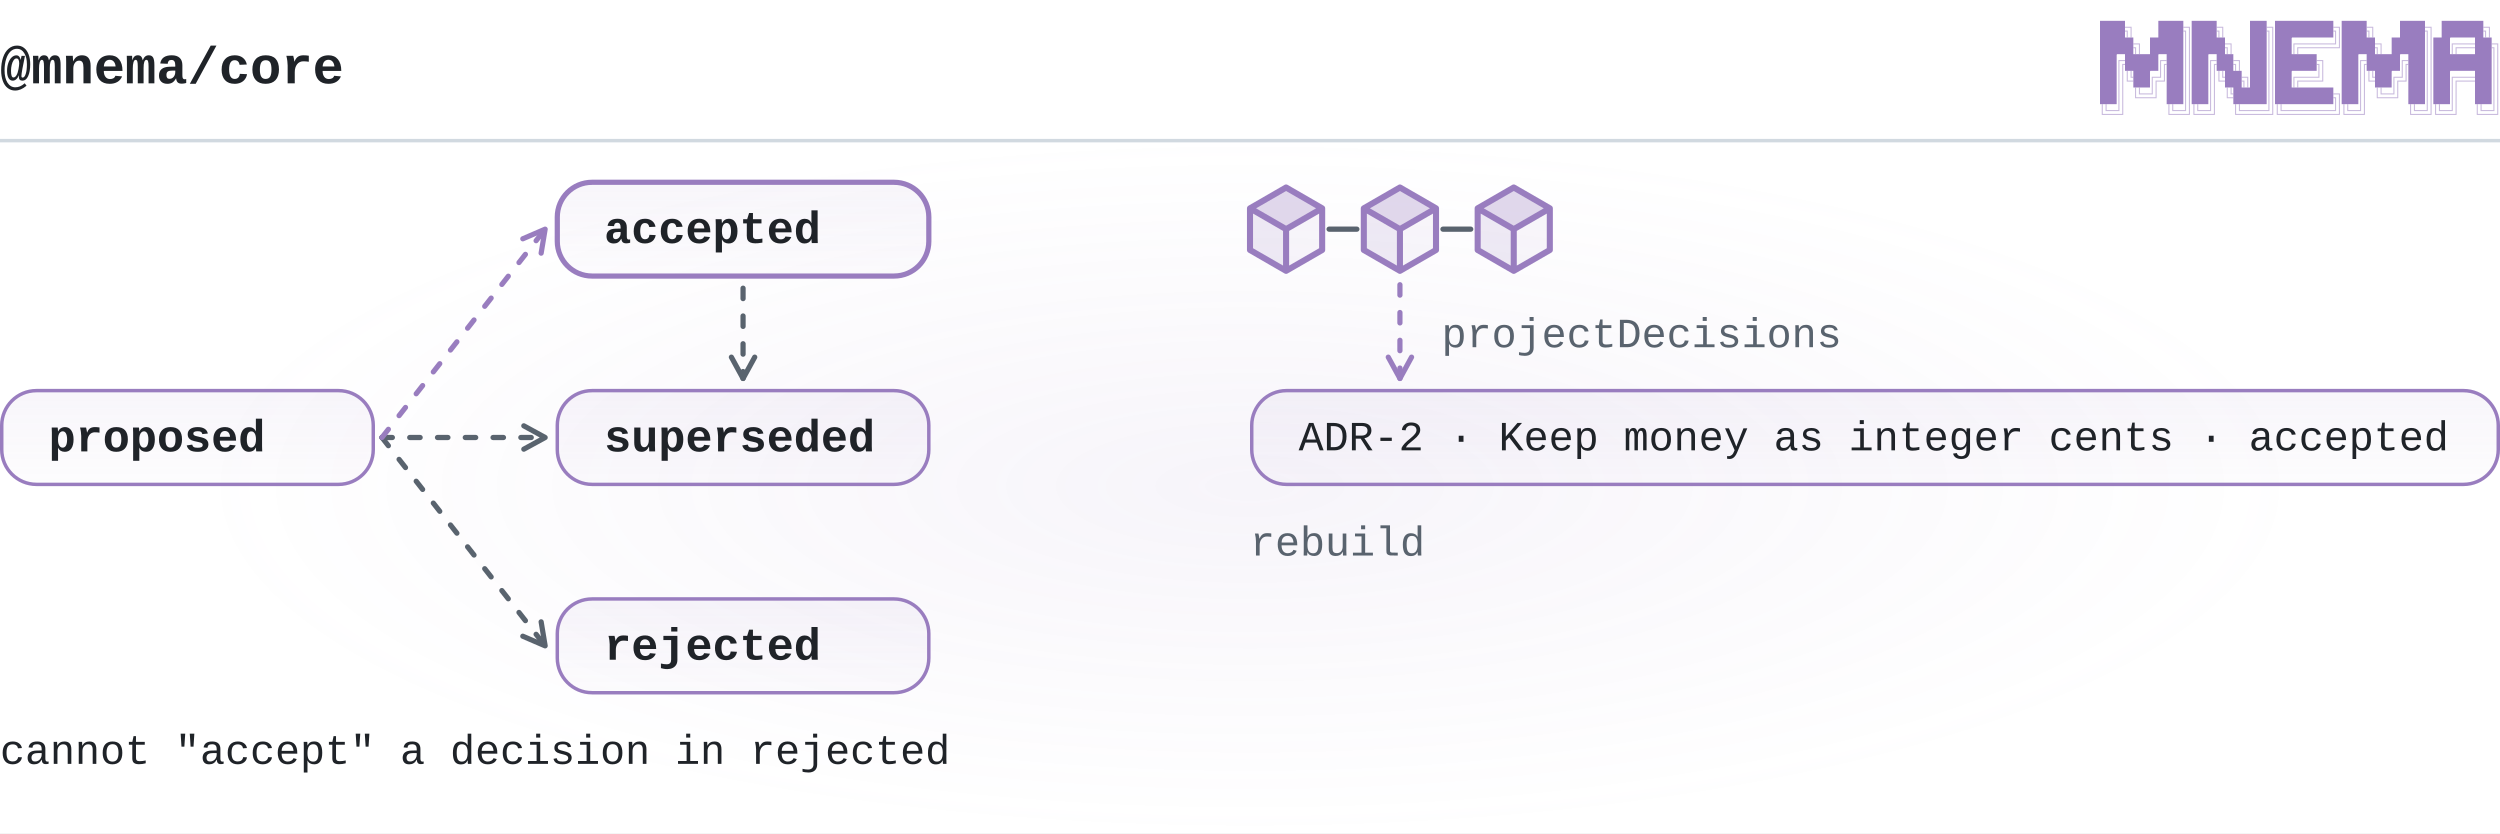
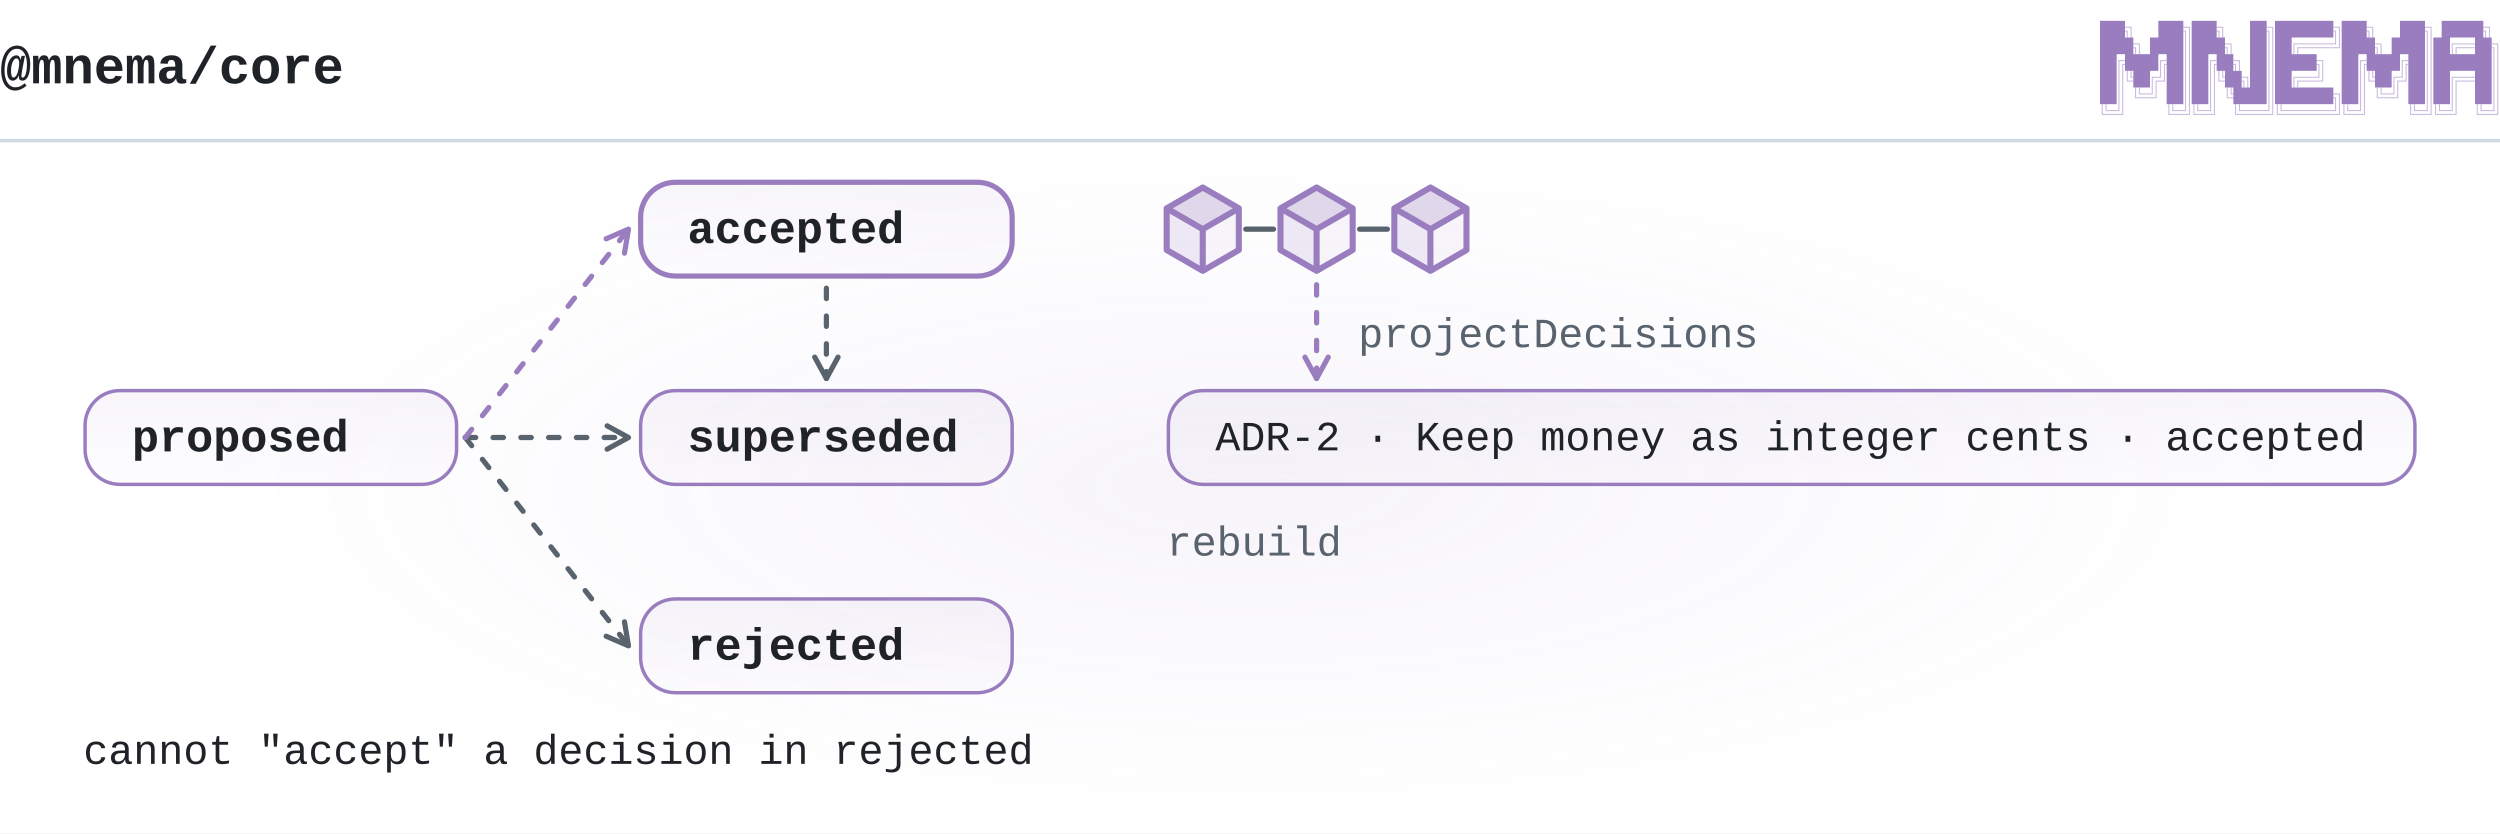
<svg xmlns="http://www.w3.org/2000/svg" width="100%" viewBox="0 0 720 240" role="img" aria-label="The mnema work domain: the gate over the SHAPE of a change, projections, identity, and queries. Depends on @mnema/chain.">
  <style>
.a{animation-duration:11s;animation-iteration-count:infinite;animation-timing-function:ease-in-out}
@keyframes k0{0%{opacity:0}1.82%{opacity:0}4.55%{opacity:1}90.91%{opacity:1}93.64%{opacity:0}100%{opacity:0}}
@keyframes k1{0%{stroke:#59636e}21.82%{stroke:#59636e}24.55%{stroke:#997dbf}90.91%{stroke:#997dbf}93.64%{stroke:#59636e}100%{stroke:#59636e}}
- @keyframes k2{0%{transform:translate(110px,126px)}24.55%{transform:translate(110px,126px)}30.91%{transform:translate(157px,66px)}31.82%{transform:translate(157px,66px)}32.73%{transform:translate(110px,126px)}100%{transform:translate(110px,126px)}}
+ @keyframes k2{0%{transform:translate(134px,126px)}24.55%{transform:translate(134px,126px)}30.91%{transform:translate(181px,66px)}31.82%{transform:translate(181px,66px)}32.73%{transform:translate(134px,126px)}100%{transform:translate(134px,126px)}}
@keyframes k3{0%{opacity:0}24.55%{opacity:0}25.64%{opacity:1}29.82%{opacity:1}31.36%{opacity:0}100%{opacity:0}}
@keyframes k4{0%{stroke-dashoffset:76.22}20.91%{stroke-dashoffset:76.22}25.45%{stroke-dashoffset:0}29.55%{stroke-dashoffset:0}30.45%{stroke-dashoffset:76.22}100%{stroke-dashoffset:76.22}}
@keyframes k5{0%{opacity:0}20.91%{opacity:0}22.73%{opacity:1}27.27%{opacity:1}29.09%{opacity:0}100%{opacity:0}}
@keyframes k6{0%{opacity:0}16.36%{opacity:0}19.09%{opacity:1}35.45%{opacity:1}38.18%{opacity:0}100%{opacity:0}}
@keyframes k7{0%{opacity:0}29.09%{opacity:0}31.82%{opacity:1}90.91%{opacity:1}93.64%{opacity:0}100%{opacity:0}}
@keyframes k8{0%{opacity:0}30.91%{opacity:0}33.64%{opacity:1}90.91%{opacity:1}93.64%{opacity:0}100%{opacity:0}}
@keyframes k9{0%{opacity:0}30.91%{opacity:0}32.27%{opacity:1}36.82%{opacity:0}100%{opacity:0}}
- @keyframes k10{0%{transform:translate(319px,186px)}40.91%{transform:translate(319px,186px)}47.27%{transform:translate(271px,186px)}48.18%{transform:translate(271px,186px)}49.09%{transform:translate(319px,186px)}100%{transform:translate(319px,186px)}}
+ @keyframes k10{0%{transform:translate(343px,186px)}40.91%{transform:translate(343px,186px)}47.27%{transform:translate(295px,186px)}48.18%{transform:translate(295px,186px)}49.09%{transform:translate(343px,186px)}100%{transform:translate(343px,186px)}}
@keyframes k11{0%{opacity:0}40.91%{opacity:0}42%{opacity:1}46.18%{opacity:1}47.73%{opacity:0}100%{opacity:0}}
@keyframes k12{0%{opacity:0}38.18%{opacity:0}40.91%{opacity:1}55.45%{opacity:1}58.18%{opacity:0}100%{opacity:0}}
@keyframes k13{0%{opacity:0}38.18%{opacity:0}40.91%{opacity:1}55.45%{opacity:1}58.18%{opacity:0}100%{opacity:0}}
@keyframes k14{0%{stroke-dashoffset:48}37.27%{stroke-dashoffset:48}41.82%{stroke-dashoffset:0}45.91%{stroke-dashoffset:0}46.82%{stroke-dashoffset:48}100%{stroke-dashoffset:48}}
@keyframes k15{0%{opacity:0}37.27%{opacity:0}39.09%{opacity:1}43.64%{opacity:1}45.45%{opacity:0}100%{opacity:0}}
@keyframes k16{0%{opacity:0}38.18%{opacity:0}40.91%{opacity:1}55.45%{opacity:1}58.18%{opacity:0}100%{opacity:0}}
@keyframes k17{0%{opacity:0}45.45%{opacity:0}48.18%{opacity:1}55.45%{opacity:1}58.18%{opacity:0}100%{opacity:0}}
@keyframes k18{0%{opacity:0}43.64%{opacity:0}46.36%{opacity:1}90.91%{opacity:1}93.64%{opacity:0}100%{opacity:0}}
- @keyframes k19{0%{transform:translate(403.18px,82px)}60.91%{transform:translate(403.18px,82px)}67.27%{transform:translate(403.18px,109px)}68.18%{transform:translate(403.18px,109px)}69.09%{transform:translate(403.18px,82px)}100%{transform:translate(403.18px,82px)}}
+ @keyframes k19{0%{transform:translate(379.18px,82px)}60.91%{transform:translate(379.18px,82px)}67.27%{transform:translate(379.18px,109px)}68.18%{transform:translate(379.18px,109px)}69.09%{transform:translate(379.18px,82px)}100%{transform:translate(379.18px,82px)}}
@keyframes k20{0%{opacity:0}60.91%{opacity:0}62%{opacity:1}66.18%{opacity:1}67.73%{opacity:0}100%{opacity:0}}
@keyframes k21{0%{opacity:0}57.27%{opacity:0}60%{opacity:1}90.91%{opacity:1}93.64%{opacity:0}100%{opacity:0}}
@keyframes k22{0%{opacity:0}60.91%{opacity:0}63.64%{opacity:1}90.91%{opacity:1}93.64%{opacity:0}100%{opacity:0}}
@keyframes k23{0%{stroke-dashoffset:27}57.27%{stroke-dashoffset:27}61.82%{stroke-dashoffset:0}65.91%{stroke-dashoffset:0}66.82%{stroke-dashoffset:27}100%{stroke-dashoffset:27}}
@keyframes k24{0%{opacity:0}57.27%{opacity:0}59.09%{opacity:1}63.64%{opacity:1}65.45%{opacity:0}100%{opacity:0}}
@keyframes k25{0%{opacity:0}60%{opacity:0}62.73%{opacity:1}90.91%{opacity:1}93.64%{opacity:0}100%{opacity:0}}
@keyframes k26{0%{opacity:0}64.55%{opacity:0}67.27%{opacity:1}78.18%{opacity:1}80.91%{opacity:0}84.55%{opacity:0}87.27%{opacity:1}90.91%{opacity:1}93.64%{opacity:0}100%{opacity:0}}
@keyframes k27{0%{opacity:0}66.82%{opacity:0}68.18%{opacity:1}72.73%{opacity:0}100%{opacity:0}}
@keyframes k28{0%{opacity:0}81.82%{opacity:0}84.55%{opacity:1}90.91%{opacity:1}93.64%{opacity:0}100%{opacity:0}}
@media (prefers-reduced-motion: reduce){.a{animation:none!important}}
</style>
  <defs>
    <radialGradient id="glow" cx="0.5" cy="0.5" r="0.5">
      <stop offset="0" stop-color="#997dbf" stop-opacity="0.08" />
      <stop offset="0.6" stop-color="#997dbf" stop-opacity="0.03" />
      <stop offset="1" stop-color="#997dbf" stop-opacity="0" />
    </radialGradient>
    <linearGradient id="tint" x1="0" y1="0" x2="0" y2="1">
      <stop offset="0" stop-color="#997dbf" stop-opacity="0.07" />
      <stop offset="1" stop-color="#997dbf" stop-opacity="0.02" />
    </linearGradient>
  </defs>
  <rect width="720" height="240" fill="#ffffff" />
  <ellipse class="a" style="animation-name:k0" cx="360" cy="140" rx="300" ry="100" fill="url(#glow)" />
  <text x="0" y="24" font-family="ui-monospace,SFMono-Regular,'SF Mono',Menlo,Consolas,'Liberation Mono',monospace" font-size="15" font-weight="600" fill="#1f2328">@mnema/core</text>
  <g transform="translate(604.8 6) scale(0.2)">
    <path data-of="blocks" fill="#997dbf" d="M0 0h12.5v24.5h-12.5zM12 0h12.5v24.5h-12.5zM24 0h12v24.5h-12zM84 0h12.5v24.5h-12.5zM96 0h12.5v24.5h-12.5zM108 0h12v24.5h-12zM132 0h12.5v24.5h-12.5zM144 0h12.5v24.5h-12.5zM156 0h12v24.5h-12zM216 0h12.5v24.5h-12.5zM228 0h12v24.5h-12zM252 0h12.5v24.5h-12.5zM264 0h12.5v24.5h-12.5zM276 0h12.5v24h-12.5zM288 0h12.5v24h-12.5zM300 0h12.5v24h-12.5zM312 0h12.5v24h-12.5zM324 0h12v24h-12zM348 0h12.5v24.5h-12.5zM360 0h12.5v24.5h-12.5zM372 0h12v24.5h-12zM432 0h12.5v24.5h-12.5zM444 0h12.5v24.5h-12.5zM456 0h12v24.5h-12zM492 0h12.5v24.5h-12.5zM504 0h12.5v24h-12.5zM516 0h12.5v24h-12.5zM528 0h12.5v24h-12.5zM540 0h12v24.5h-12zM0 24h12.5v24.5h-12.5zM12 24h12.5v24.5h-12.5zM24 24h12.5v24h-12.5zM36 24h12v24.5h-12zM72 24h12.5v24.5h-12.5zM84 24h12.5v24h-12.5zM96 24h12.5v24.5h-12.5zM108 24h12v24.5h-12zM132 24h12.5v24.5h-12.5zM144 24h12.5v24.5h-12.5zM156 24h12.5v24h-12.5zM168 24h12v24.5h-12zM216 24h12.5v24.5h-12.5zM228 24h12v24.5h-12zM252 24h12.5v24.5h-12.5zM264 24h12v24.5h-12zM348 24h12.5v24.5h-12.5zM360 24h12.5v24.5h-12.5zM372 24h12.5v24h-12.5zM384 24h12v24.5h-12zM420 24h12.5v24.5h-12.5zM432 24h12.5v24h-12.5zM444 24h12.5v24.5h-12.5zM456 24h12v24.5h-12zM480 24h12.5v24.5h-12.5zM492 24h12v24.5h-12zM540 24h12.5v24.5h-12.5zM552 24h12v24.5h-12zM0 48h12.5v24.5h-12.5zM12 48h12v24.5h-12zM36 48h12.5v24h-12.5zM48 48h12.5v24.5h-12.5zM60 48h12.5v24.5h-12.5zM72 48h12v24h-12zM96 48h12.5v24.5h-12.5zM108 48h12v24.5h-12zM132 48h12.5v24.5h-12.5zM144 48h12v24.5h-12zM168 48h12.5v24h-12.5zM180 48h12v24.5h-12zM216 48h12.5v24.5h-12.5zM228 48h12v24.5h-12zM252 48h12.5v24.5h-12.5zM264 48h12.5v24.5h-12.5zM276 48h12.5v24h-12.5zM288 48h12.5v24h-12.5zM300 48h12v24h-12zM348 48h12.5v24.5h-12.5zM360 48h12v24.5h-12zM384 48h12.5v24h-12.5zM396 48h12.5v24.5h-12.5zM408 48h12.5v24.5h-12.5zM420 48h12v24h-12zM444 48h12.5v24.5h-12.5zM456 48h12v24.5h-12zM480 48h12.5v24.5h-12.5zM492 48h12.5v24.5h-12.5zM504 48h12.5v24h-12.5zM516 48h12.5v24h-12.5zM528 48h12.5v24h-12.5zM540 48h12.5v24.5h-12.5zM552 48h12v24.5h-12zM0 72h12.5v24.5h-12.5zM12 72h12v24.5h-12zM48 72h12.5v24h-12.5zM60 72h12v24h-12zM96 72h12.5v24.5h-12.5zM108 72h12v24.5h-12zM132 72h12.5v24.5h-12.5zM144 72h12v24.5h-12zM180 72h12.5v24h-12.5zM192 72h12v24.5h-12zM216 72h12.5v24.5h-12.5zM228 72h12v24.5h-12zM252 72h12.5v24.5h-12.5zM264 72h12v24.5h-12zM348 72h12.5v24.5h-12.5zM360 72h12v24.5h-12zM396 72h12.5v24h-12.5zM408 72h12v24h-12zM444 72h12.5v24.5h-12.5zM456 72h12v24.5h-12zM480 72h12.5v24.5h-12.5zM492 72h12v24.5h-12zM540 72h12.5v24.5h-12.5zM552 72h12v24.5h-12zM0 96h12.5v24h-12.5zM12 96h12v24h-12zM96 96h12.5v24h-12.5zM108 96h12v24h-12zM132 96h12.5v24h-12.5zM144 96h12v24h-12zM192 96h12.5v24h-12.5zM204 96h12.5v24h-12.5zM216 96h12.5v24h-12.5zM228 96h12v24h-12zM252 96h12.5v24h-12.5zM264 96h12.5v24h-12.5zM276 96h12.5v24h-12.5zM288 96h12.5v24h-12.5zM300 96h12.5v24h-12.5zM312 96h12.5v24h-12.5zM324 96h12v24h-12zM348 96h12.5v24h-12.5zM360 96h12v24h-12zM444 96h12.5v24h-12.5zM456 96h12v24h-12zM480 96h12.5v24h-12.5zM492 96h12v24h-12zM540 96h12.5v24h-12.5zM552 96h12v24h-12z" />
    <path data-of="lines" fill="none" stroke="#997dbf" stroke-opacity="0.55" stroke-width="1.5" stroke-linejoin="miter" d="M36 9.25L44.75 9.25L44.75 24M36 14.75L39.25 14.75L39.25 24M120 9.25L128.75 9.25L128.75 24M120 14.75L123.25 14.75L123.25 24M168 9.25L176.75 9.25L176.75 24M168 14.75L171.25 14.75L171.25 24M240 9.25L248.75 9.25L248.75 24M240 14.75L243.25 14.75L243.25 24M336 9.25L344.75 9.25L344.75 24M336 14.75L339.25 14.75L339.25 24M384 9.25L392.75 9.25L392.75 24M384 14.75L387.25 14.75L387.25 24M468 9.25L476.75 9.25L476.75 24M468 14.75L471.25 14.75L471.25 24M552 9.25L560.75 9.25L560.75 24M552 14.75L555.25 14.75L555.25 24M48 33.25L56.75 33.25L56.75 48M48 38.75L51.25 38.75L51.25 48M123.25 24L123.25 48M128.75 24L128.75 48M180 33.25L188.75 33.25L188.75 48M180 38.75L183.25 38.75L183.25 48M243.25 24L243.25 48M248.75 24L248.75 48M288 33.25L279.25 33.25L279.25 48M288 38.75L284.75 38.75L284.75 48M288 33.25L300 33.25M288 38.75L300 38.75M300 33.25L312 33.25M300 38.75L312 38.75M312 33.25L324 33.25M312 38.75L324 38.75M324 33.25L336 33.25M324 38.75L336 38.75M344.75 24L344.75 38.75L336 38.75M339.25 24L339.25 33.25L336 33.25M396 33.25L404.75 33.25L404.75 48M396 38.75L399.25 38.75L399.25 48M471.25 24L471.25 48M476.75 24L476.75 48M516 33.25L507.25 33.25L507.25 48M516 38.75L512.75 38.75L512.75 48M516 33.25L528 33.25M516 38.75L528 38.75M528 33.25L540 33.25M528 38.75L540 38.75M564 33.25L572.75 33.25L572.75 48M564 38.75L567.25 38.75L567.25 48M36 57.25L27.25 57.25L27.25 72M36 62.75L32.75 62.75L32.75 72M96 57.25L87.25 57.25L87.25 72M96 62.75L92.75 62.75L92.75 72M123.25 48L123.25 72M128.75 48L128.75 72M168 57.25L159.25 57.25L159.25 72M168 62.75L164.75 62.75L164.75 72M192 57.25L200.75 57.25L200.75 72M192 62.75L195.25 62.75L195.25 72M243.25 48L243.25 72M248.75 48L248.75 72M312 57.25L320.75 57.25L320.75 72M312 62.75L315.25 62.75L315.25 72M384 57.25L375.25 57.25L375.25 72M384 62.75L380.75 62.75L380.75 72M444 57.25L435.25 57.25L435.25 72M444 62.75L440.75 62.75L440.75 72M471.25 48L471.25 72M476.75 48L476.75 72M567.25 48L567.25 72M572.75 48L572.75 72M27.25 72L27.25 96M32.75 72L32.75 96M39.25 72L39.25 86.75L48 86.75M44.75 72L44.75 81.25L48 81.25M84 81.25L75.25 81.25L75.25 96M84 86.75L80.75 86.75L80.75 96M92.75 72L92.75 86.75L84 86.75M87.25 72L87.25 81.25L84 81.25M123.25 72L123.25 96M128.75 72L128.75 96M159.25 72L159.25 96M164.75 72L164.75 96M171.25 72L171.25 86.75L180 86.75M176.75 72L176.75 81.25L180 81.25M204 81.25L212.75 81.25L212.75 96M204 86.75L207.25 86.75L207.25 96M243.25 72L243.25 96M248.75 72L248.75 96M288 81.25L279.25 81.25L279.25 96M288 86.75L284.75 86.75L284.75 96M288 81.25L300 81.25M288 86.75L300 86.75M300 81.25L312 81.25M300 86.75L312 86.75M320.75 72L320.75 86.75L312 86.75M315.25 72L315.25 81.25L312 81.25M375.25 72L375.25 96M380.75 72L380.75 96M387.25 72L387.25 86.75L396 86.75M392.75 72L392.75 81.25L396 81.25M432 81.25L423.25 81.25L423.25 96M432 86.75L428.75 86.75L428.75 96M440.75 72L440.75 86.75L432 86.75M435.25 72L435.25 81.25L432 81.25M471.25 72L471.25 96M476.75 72L476.75 96M516 81.25L507.25 81.25L507.25 96M516 86.75L512.75 86.75L512.75 96M516 81.25L528 81.25M516 86.75L528 86.75M528 81.25L540 81.25M528 86.75L540 86.75M567.25 72L567.25 96M572.75 72L572.75 96M27.25 96L27.25 120M32.75 96L32.75 120M51.25 96L51.25 110.75L60 110.75M56.75 96L56.75 105.25L60 105.25M60 105.25L72 105.25M60 110.75L72 110.75M80.75 96L80.75 110.75L72 110.75M75.25 96L75.25 105.25L72 105.25M123.25 96L123.25 120M128.75 96L128.75 120M159.25 96L159.25 120M164.75 96L164.75 120M183.25 96L183.25 110.75L192 110.75M188.75 96L188.75 105.25L192 105.25M243.25 96L243.25 120M248.75 96L248.75 120M336 105.25L344.75 105.25L344.75 120M336 110.75L339.25 110.75L339.25 120M375.25 96L375.25 120M380.75 96L380.75 120M399.25 96L399.25 110.75L408 110.75M404.75 96L404.75 105.25L408 105.25M408 105.25L420 105.25M408 110.75L420 110.75M428.75 96L428.75 110.75L420 110.75M423.25 96L423.25 105.25L420 105.25M471.25 96L471.25 120M476.75 96L476.75 120M507.25 96L507.25 120M512.75 96L512.75 120M567.25 96L567.25 120M572.75 96L572.75 120M3.25 120L3.25 134.75L12 134.75M8.75 120L8.75 129.25L12 129.25M12 129.25L24 129.25M12 134.75L24 134.75M32.75 120L32.75 134.75L24 134.75M27.25 120L27.25 129.25L24 129.25M99.25 120L99.25 134.75L108 134.75M104.75 120L104.75 129.25L108 129.25M108 129.25L120 129.25M108 134.75L120 134.75M128.75 120L128.75 134.75L120 134.75M123.25 120L123.25 129.25L120 129.25M135.25 120L135.25 134.75L144 134.75M140.75 120L140.75 129.25L144 129.25M144 129.25L156 129.25M144 134.75L156 134.75M164.75 120L164.75 134.75L156 134.75M159.25 120L159.25 129.25L156 129.25M195.25 120L195.25 134.75L204 134.75M200.75 120L200.75 129.25L204 129.25M204 129.25L216 129.25M204 134.75L216 134.75M216 129.25L228 129.25M216 134.75L228 134.75M228 129.25L240 129.25M228 134.75L240 134.75M248.75 120L248.75 134.75L240 134.75M243.25 120L243.25 129.25L240 129.25M255.25 120L255.25 134.75L264 134.75M260.75 120L260.75 129.25L264 129.25M264 129.25L276 129.25M264 134.75L276 134.75M276 129.25L288 129.25M276 134.75L288 134.75M288 129.25L300 129.25M288 134.75L300 134.75M300 129.25L312 129.25M300 134.75L312 134.75M312 129.25L324 129.25M312 134.75L324 134.75M324 129.25L336 129.25M324 134.75L336 134.75M344.75 120L344.75 134.75L336 134.75M339.25 120L339.25 129.25L336 129.25M351.25 120L351.25 134.75L360 134.75M356.75 120L356.75 129.25L360 129.25M360 129.25L372 129.25M360 134.75L372 134.75M380.75 120L380.75 134.75L372 134.75M375.25 120L375.25 129.25L372 129.25M447.25 120L447.25 134.75L456 134.75M452.75 120L452.75 129.25L456 129.25M456 129.25L468 129.25M456 134.75L468 134.75M476.75 120L476.75 134.75L468 134.75M471.25 120L471.25 129.25L468 129.25M483.25 120L483.25 134.75L492 134.75M488.75 120L488.75 129.25L492 129.25M492 129.25L504 129.25M492 134.75L504 134.75M512.75 120L512.75 134.75L504 134.75M507.25 120L507.25 129.25L504 129.25M543.25 120L543.25 134.75L552 134.75M548.75 120L548.75 129.25L552 129.25M552 129.25L564 129.25M552 134.75L564 134.75M572.75 120L572.75 134.75L564 134.75M567.25 120L567.25 129.25L564 129.25" />
  </g>
  <path d="M0 40.5H720" stroke="#d1d9e0" />
-   <rect x="0.5" y="112.5" width="107" height="27" rx="10" fill="url(#tint)" stroke="#997dbf" />
-   <text x="14" y="130" font-family="ui-monospace,SFMono-Regular,'SF Mono',Menlo,Consolas,'Liberation Mono',monospace" font-size="13" font-weight="600" fill="#1f2328">proposed</text>
-   <rect x="160.5" y="52.5" width="107" height="27" rx="10" fill="url(#tint)" stroke="#997dbf" />
-   <text x="174" y="70" font-family="ui-monospace,SFMono-Regular,'SF Mono',Menlo,Consolas,'Liberation Mono',monospace" font-size="13" font-weight="600" fill="#1f2328">accepted</text>
-   <rect x="160.5" y="112.5" width="107" height="27" rx="10" fill="url(#tint)" stroke="#997dbf" />
-   <text x="174" y="130" font-family="ui-monospace,SFMono-Regular,'SF Mono',Menlo,Consolas,'Liberation Mono',monospace" font-size="13" font-weight="600" fill="#1f2328">superseded</text>
-   <rect x="160.5" y="172.5" width="107" height="27" rx="10" fill="url(#tint)" stroke="#997dbf" />
-   <text x="174" y="190" font-family="ui-monospace,SFMono-Regular,'SF Mono',Menlo,Consolas,'Liberation Mono',monospace" font-size="13" font-weight="600" fill="#1f2328">rejected</text>
-   <path d="M110 126L157 126" fill="none" stroke="#59636e" stroke-dasharray="3 5" stroke-linecap="round" stroke-width="1.5" />
-   <path d="M150.86 122.64L157 126L150.86 129.36" fill="none" stroke="#59636e" stroke-width="1.5" stroke-linecap="round" stroke-linejoin="round" />
-   <path d="M110 126L157 186" fill="none" stroke="#59636e" stroke-dasharray="3 5" stroke-linecap="round" stroke-width="1.5" />
-   <path d="M155.85 179.09L157 186L150.57 183.23" fill="none" stroke="#59636e" stroke-width="1.5" stroke-linecap="round" stroke-linejoin="round" />
-   <path d="M214 83L214 109" fill="none" stroke="#59636e" stroke-dasharray="3 5" stroke-linecap="round" stroke-width="1.5" />
-   <path d="M217.36 102.86L214 109L210.64 102.86" fill="none" stroke="#59636e" stroke-width="1.5" stroke-linecap="round" stroke-linejoin="round" />
-   <path class="a" style="animation-name:k1" d="M110 126L157 66" fill="none" stroke="#997dbf" stroke-dasharray="3 5" stroke-linecap="round" stroke-width="1.5" />
-   <path class="a" style="animation-name:k1" d="M150.57 68.77L157 66L155.85 72.91" fill="none" stroke="#997dbf" stroke-width="1.5" stroke-linecap="round" stroke-linejoin="round" />
-   <path class="a" style="animation-name:k4,k5" opacity="0" d="M110 126L157 66" fill="none" stroke="#997dbf" stroke-width="2" stroke-linecap="round" stroke-dasharray="76.22 76.22" />
+   <rect x="24.5" y="112.5" width="107" height="27" rx="10" fill="url(#tint)" stroke="#997dbf" />
+   <text x="38" y="130" font-family="ui-monospace,SFMono-Regular,'SF Mono',Menlo,Consolas,'Liberation Mono',monospace" font-size="13" font-weight="600" fill="#1f2328">proposed</text>
+   <rect x="184.5" y="52.5" width="107" height="27" rx="10" fill="url(#tint)" stroke="#997dbf" />
+   <text x="198" y="70" font-family="ui-monospace,SFMono-Regular,'SF Mono',Menlo,Consolas,'Liberation Mono',monospace" font-size="13" font-weight="600" fill="#1f2328">accepted</text>
+   <rect x="184.5" y="112.5" width="107" height="27" rx="10" fill="url(#tint)" stroke="#997dbf" />
+   <text x="198" y="130" font-family="ui-monospace,SFMono-Regular,'SF Mono',Menlo,Consolas,'Liberation Mono',monospace" font-size="13" font-weight="600" fill="#1f2328">superseded</text>
+   <rect x="184.5" y="172.5" width="107" height="27" rx="10" fill="url(#tint)" stroke="#997dbf" />
+   <text x="198" y="190" font-family="ui-monospace,SFMono-Regular,'SF Mono',Menlo,Consolas,'Liberation Mono',monospace" font-size="13" font-weight="600" fill="#1f2328">rejected</text>
+   <path d="M134 126L181 126" fill="none" stroke="#59636e" stroke-dasharray="3 5" stroke-linecap="round" stroke-width="1.5" />
+   <path d="M174.86 122.64L181 126L174.86 129.36" fill="none" stroke="#59636e" stroke-width="1.5" stroke-linecap="round" stroke-linejoin="round" />
+   <path d="M134 126L181 186" fill="none" stroke="#59636e" stroke-dasharray="3 5" stroke-linecap="round" stroke-width="1.5" />
+   <path d="M179.85 179.09L181 186L174.57 183.23" fill="none" stroke="#59636e" stroke-width="1.5" stroke-linecap="round" stroke-linejoin="round" />
+   <path d="M238 83L238 109" fill="none" stroke="#59636e" stroke-dasharray="3 5" stroke-linecap="round" stroke-width="1.5" />
+   <path d="M241.36 102.86L238 109L234.64 102.86" fill="none" stroke="#59636e" stroke-width="1.5" stroke-linecap="round" stroke-linejoin="round" />
+   <path class="a" style="animation-name:k1" d="M134 126L181 66" fill="none" stroke="#997dbf" stroke-dasharray="3 5" stroke-linecap="round" stroke-width="1.5" />
+   <path class="a" style="animation-name:k1" d="M174.57 68.77L181 66L179.85 72.91" fill="none" stroke="#997dbf" stroke-width="1.5" stroke-linecap="round" stroke-linejoin="round" />
+   <path class="a" style="animation-name:k4,k5" opacity="0" d="M134 126L181 66" fill="none" stroke="#997dbf" stroke-width="2" stroke-linecap="round" stroke-dasharray="76.22 76.22" />
  <g class="a" style="animation-name:k2,k3" opacity="0">
    <circle r="8" fill="#997dbf" fill-opacity="0.22" />
    <circle r="4" fill="#997dbf" />
  </g>
-   <text class="a" style="animation-name:k6" opacity="0" x="0" y="100" font-family="ui-monospace,SFMono-Regular,'SF Mono',Menlo,Consolas,'Liberation Mono',monospace" font-size="12" fill="#1f2328">accept · note</text>
-   <rect class="a" style="animation-name:k7" x="160.5" y="52.5" width="107" height="27" rx="10" fill="none" stroke="#997dbf" stroke-width="1.5" />
-   <path d="M370.39 54L380.78 60L370.39 66L360 60z" fill="#997dbf" fill-opacity="0.3" />
-   <path d="M360 60L370.39 66L370.39 78L360 72z" fill="#997dbf" fill-opacity="0.16" />
-   <path d="M370.39 66L380.78 60L380.78 72L370.39 78z" fill="#997dbf" fill-opacity="0.06" />
-   <path d="M370.39 54L380.78 60L380.78 72L370.39 78L360 72L360 60zM360 60L370.39 66L380.78 60M370.39 66V78" fill="none" stroke="#997dbf" stroke-width="1.75" stroke-linejoin="round" />
-   <path d="M382.78 66H390.78" stroke="#59636e" stroke-width="1.5" stroke-linecap="round" />
-   <path d="M403.18 54L413.57 60L403.18 66L392.78 60z" fill="#997dbf" fill-opacity="0.3" />
-   <path d="M392.78 60L403.18 66L403.18 78L392.78 72z" fill="#997dbf" fill-opacity="0.16" />
-   <path d="M403.18 66L413.57 60L413.57 72L403.18 78z" fill="#997dbf" fill-opacity="0.06" />
-   <path d="M403.18 54L413.57 60L413.57 72L403.18 78L392.78 72L392.78 60zM392.78 60L403.18 66L413.57 60M403.18 66V78" fill="none" stroke="#997dbf" stroke-width="1.75" stroke-linejoin="round" />
+   <text class="a" style="animation-name:k6" opacity="0" x="24" y="100" font-family="ui-monospace,SFMono-Regular,'SF Mono',Menlo,Consolas,'Liberation Mono',monospace" font-size="12" fill="#1f2328">accept · note</text>
+   <rect class="a" style="animation-name:k7" x="184.5" y="52.5" width="107" height="27" rx="10" fill="none" stroke="#997dbf" stroke-width="1.5" />
+   <path d="M346.39 54L356.78 60L346.39 66L336 60z" fill="#997dbf" fill-opacity="0.3" />
+   <path d="M336 60L346.39 66L346.39 78L336 72z" fill="#997dbf" fill-opacity="0.16" />
+   <path d="M346.39 66L356.78 60L356.78 72L346.39 78z" fill="#997dbf" fill-opacity="0.06" />
+   <path d="M346.39 54L356.78 60L356.78 72L346.39 78L336 72L336 60zM336 60L346.39 66L356.78 60M346.39 66V78" fill="none" stroke="#997dbf" stroke-width="1.75" stroke-linejoin="round" />
+   <path d="M358.78 66H366.78" stroke="#59636e" stroke-width="1.5" stroke-linecap="round" />
+   <path d="M379.18 54L389.57 60L379.18 66L368.78 60z" fill="#997dbf" fill-opacity="0.3" />
+   <path d="M368.78 60L379.18 66L379.18 78L368.78 72z" fill="#997dbf" fill-opacity="0.16" />
+   <path d="M379.18 66L389.57 60L389.57 72L379.18 78z" fill="#997dbf" fill-opacity="0.06" />
+   <path d="M379.18 54L389.57 60L389.57 72L379.18 78L368.78 72L368.78 60zM368.78 60L379.18 66L389.57 60M379.18 66V78" fill="none" stroke="#997dbf" stroke-width="1.75" stroke-linejoin="round" />
  <g class="a" style="animation-name:k8">
-     <path d="M415.57 66H423.57" stroke="#59636e" stroke-width="1.5" stroke-linecap="round" />
-     <path d="M435.96 54L446.35 60L435.96 66L425.57 60z" fill="#997dbf" fill-opacity="0.3" />
-     <path d="M425.57 60L435.96 66L435.96 78L425.57 72z" fill="#997dbf" fill-opacity="0.16" />
-     <path d="M435.96 66L446.35 60L446.35 72L435.96 78z" fill="#997dbf" fill-opacity="0.06" />
-     <path d="M435.96 54L446.35 60L446.35 72L435.96 78L425.57 72L425.57 60zM425.57 60L435.96 66L446.35 60M435.96 66V78" fill="none" stroke="#997dbf" stroke-width="1.75" stroke-linejoin="round" />
+     <path d="M391.57 66H399.57" stroke="#59636e" stroke-width="1.5" stroke-linecap="round" />
+     <path d="M411.96 54L422.35 60L411.96 66L401.57 60z" fill="#997dbf" fill-opacity="0.3" />
+     <path d="M401.57 60L411.96 66L411.96 78L401.57 72z" fill="#997dbf" fill-opacity="0.16" />
+     <path d="M411.96 66L422.35 60L422.35 72L411.96 78z" fill="#997dbf" fill-opacity="0.06" />
+     <path d="M411.96 54L422.35 60L422.35 72L411.96 78L401.57 72L401.57 60zM401.57 60L411.96 66L422.35 60M411.96 66V78" fill="none" stroke="#997dbf" stroke-width="1.75" stroke-linejoin="round" />
  </g>
-   <path class="a" style="animation-name:k9" opacity="0" d="M435.96 54L446.35 60L446.35 72L435.96 78L425.57 72L425.57 60z" fill="#997dbf" fill-opacity="1" />
-   <path class="a" style="animation-name:k12" opacity="0" d="M319 186L271 186" fill="none" stroke="#997dbf" stroke-dasharray="3 5" stroke-linecap="round" stroke-width="1.5" />
-   <path class="a" style="animation-name:k13" opacity="0" d="M277.14 189.36L271 186L277.14 182.64" fill="none" stroke="#997dbf" stroke-width="1.5" stroke-linecap="round" stroke-linejoin="round" />
-   <path class="a" style="animation-name:k14,k15" opacity="0" d="M319 186L271 186" fill="none" stroke="#997dbf" stroke-width="2" stroke-linecap="round" stroke-dasharray="48 48" />
+   <path class="a" style="animation-name:k9" opacity="0" d="M411.96 54L422.35 60L422.35 72L411.96 78L401.57 72L401.57 60z" fill="#997dbf" fill-opacity="1" />
+   <path class="a" style="animation-name:k12" opacity="0" d="M343 186L295 186" fill="none" stroke="#997dbf" stroke-dasharray="3 5" stroke-linecap="round" stroke-width="1.5" />
+   <path class="a" style="animation-name:k13" opacity="0" d="M301.14 189.36L295 186L301.14 182.64" fill="none" stroke="#997dbf" stroke-width="1.5" stroke-linecap="round" stroke-linejoin="round" />
+   <path class="a" style="animation-name:k14,k15" opacity="0" d="M343 186L295 186" fill="none" stroke="#997dbf" stroke-width="2" stroke-linecap="round" stroke-dasharray="48 48" />
  <g class="a" style="animation-name:k10,k11" opacity="0">
    <circle r="8" fill="#997dbf" fill-opacity="0.22" />
    <circle r="4" fill="#997dbf" />
  </g>
-   <text class="a" style="animation-name:k16" opacity="0" x="327" y="189.7" font-family="ui-monospace,SFMono-Regular,'SF Mono',Menlo,Consolas,'Liberation Mono',monospace" font-size="12" fill="#1f2328">accept</text>
-   <rect class="a" style="animation-name:k17" opacity="0" x="160.5" y="172.5" width="107" height="27" rx="10" fill="none" stroke="#997dbf" stroke-width="1.5" stroke-dasharray="4 3" />
-   <text class="a" style="animation-name:k18" x="0" y="220" font-family="ui-monospace,SFMono-Regular,'SF Mono',Menlo,Consolas,'Liberation Mono',monospace" font-size="12" fill="#1f2328">cannot "accept" a decision in rejected</text>
-   <path class="a" style="animation-name:k21" d="M403.18 82L403.18 109" fill="none" stroke="#997dbf" stroke-dasharray="3 5" stroke-linecap="round" stroke-width="1.5" />
-   <path class="a" style="animation-name:k22" d="M406.53 102.86L403.18 109L399.82 102.86" fill="none" stroke="#997dbf" stroke-width="1.5" stroke-linecap="round" stroke-linejoin="round" />
-   <path class="a" style="animation-name:k23,k24" opacity="0" d="M403.18 82L403.18 109" fill="none" stroke="#997dbf" stroke-width="2" stroke-linecap="round" stroke-dasharray="27 27" />
+   <text class="a" style="animation-name:k16" opacity="0" x="351" y="189.7" font-family="ui-monospace,SFMono-Regular,'SF Mono',Menlo,Consolas,'Liberation Mono',monospace" font-size="12" fill="#1f2328">accept</text>
+   <rect class="a" style="animation-name:k17" opacity="0" x="184.5" y="172.5" width="107" height="27" rx="10" fill="none" stroke="#997dbf" stroke-width="1.5" stroke-dasharray="4 3" />
+   <text class="a" style="animation-name:k18" x="24" y="220" font-family="ui-monospace,SFMono-Regular,'SF Mono',Menlo,Consolas,'Liberation Mono',monospace" font-size="12" fill="#1f2328">cannot "accept" a decision in rejected</text>
+   <path class="a" style="animation-name:k21" d="M379.18 82L379.18 109" fill="none" stroke="#997dbf" stroke-dasharray="3 5" stroke-linecap="round" stroke-width="1.5" />
+   <path class="a" style="animation-name:k22" d="M382.53 102.86L379.18 109L375.82 102.86" fill="none" stroke="#997dbf" stroke-width="1.5" stroke-linecap="round" stroke-linejoin="round" />
+   <path class="a" style="animation-name:k23,k24" opacity="0" d="M379.18 82L379.18 109" fill="none" stroke="#997dbf" stroke-width="2" stroke-linecap="round" stroke-dasharray="27 27" />
  <g class="a" style="animation-name:k19,k20" opacity="0">
    <circle r="8" fill="#997dbf" fill-opacity="0.22" />
    <circle r="4" fill="#997dbf" />
  </g>
-   <text class="a" style="animation-name:k25" x="415.18" y="100" font-family="ui-monospace,SFMono-Regular,'SF Mono',Menlo,Consolas,'Liberation Mono',monospace" font-size="12" fill="#59636e">projectDecisions</text>
+   <text class="a" style="animation-name:k25" x="391.18" y="100" font-family="ui-monospace,SFMono-Regular,'SF Mono',Menlo,Consolas,'Liberation Mono',monospace" font-size="12" fill="#59636e">projectDecisions</text>
  <g class="a" style="animation-name:k26">
-     <rect x="360.5" y="112.5" width="359" height="27" rx="10" fill="url(#tint)" stroke="#997dbf" />
-     <text x="374" y="129.7" font-family="ui-monospace,SFMono-Regular,'SF Mono',Menlo,Consolas,'Liberation Mono',monospace" font-size="12" fill="#1f2328">ADR-2 · Keep money as integer cents · accepted</text>
+     <rect x="336.5" y="112.5" width="359" height="27" rx="10" fill="url(#tint)" stroke="#997dbf" />
+     <text x="350" y="129.7" font-family="ui-monospace,SFMono-Regular,'SF Mono',Menlo,Consolas,'Liberation Mono',monospace" font-size="12" fill="#1f2328">ADR-2 · Keep money as integer cents · accepted</text>
  </g>
-   <rect class="a" style="animation-name:k27" opacity="0" x="361.5" y="113.5" width="357" height="25" rx="9" fill="none" stroke="#997dbf" stroke-width="3" />
-   <text class="a" style="animation-name:k28" x="360" y="160" font-family="ui-monospace,SFMono-Regular,'SF Mono',Menlo,Consolas,'Liberation Mono',monospace" font-size="12" fill="#59636e">rebuild</text>
+   <rect class="a" style="animation-name:k27" opacity="0" x="337.5" y="113.5" width="357" height="25" rx="9" fill="none" stroke="#997dbf" stroke-width="3" />
+   <text class="a" style="animation-name:k28" x="336" y="160" font-family="ui-monospace,SFMono-Regular,'SF Mono',Menlo,Consolas,'Liberation Mono',monospace" font-size="12" fill="#59636e">rebuild</text>
</svg>
